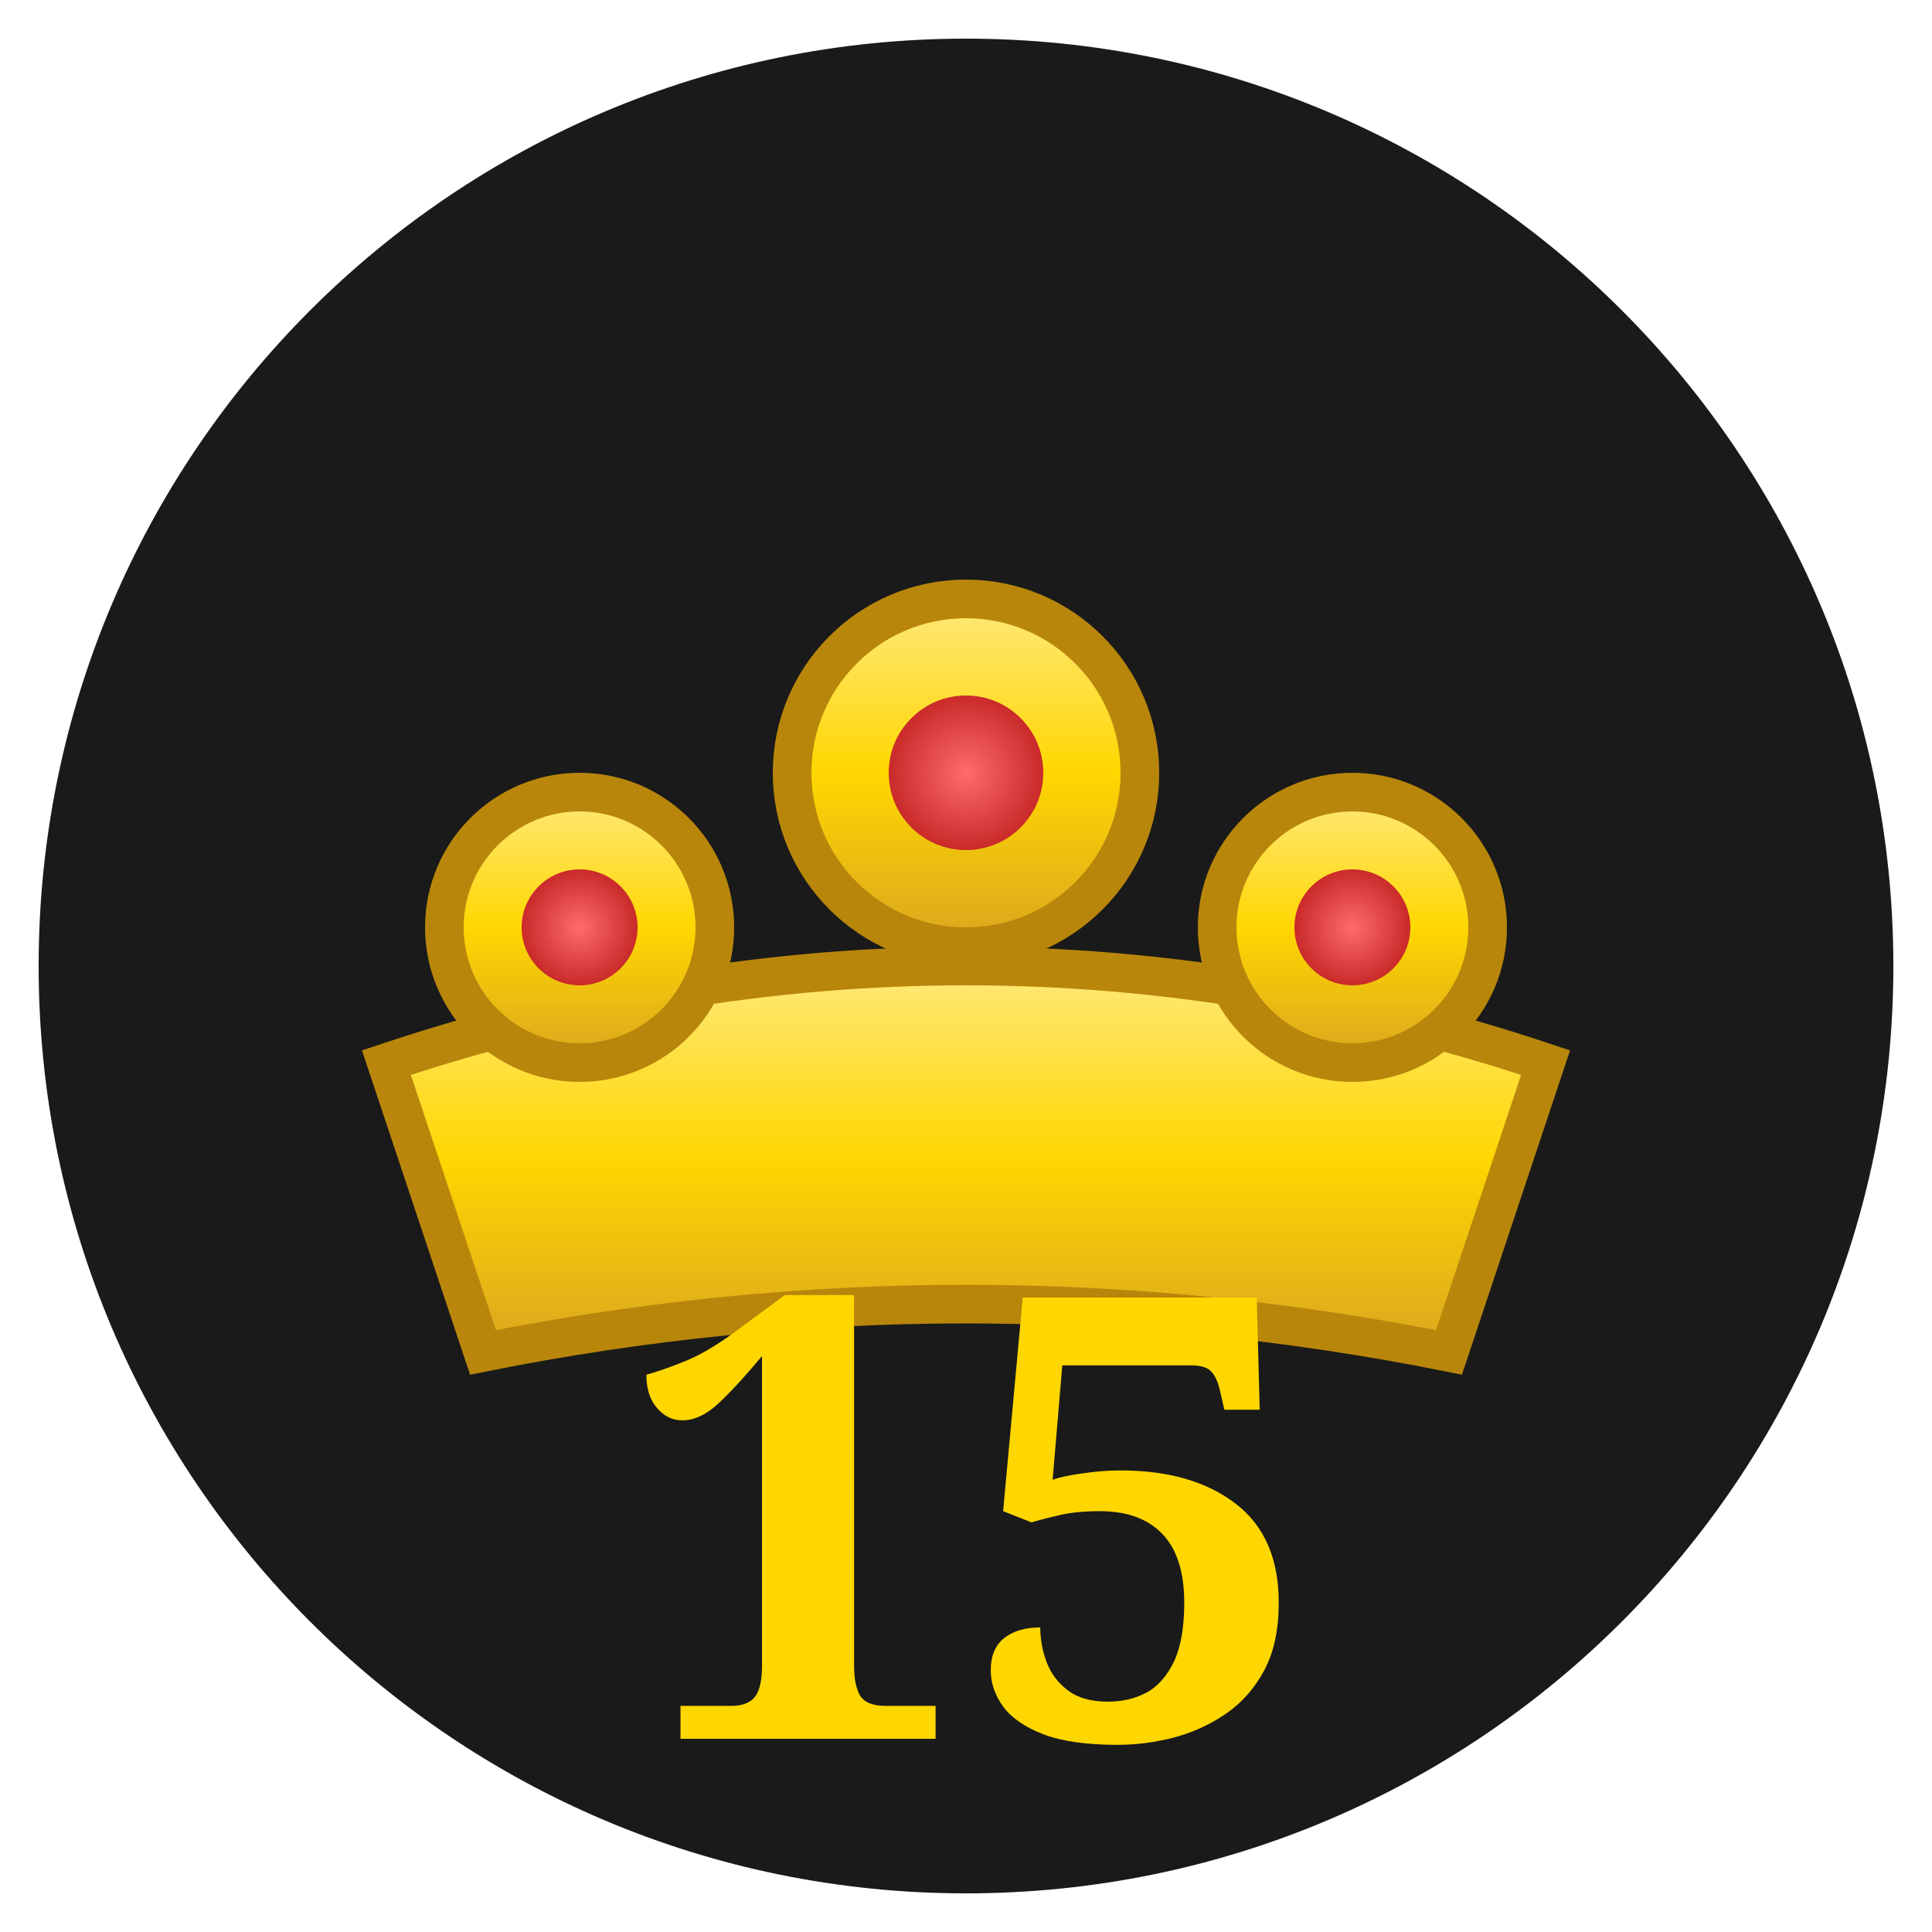
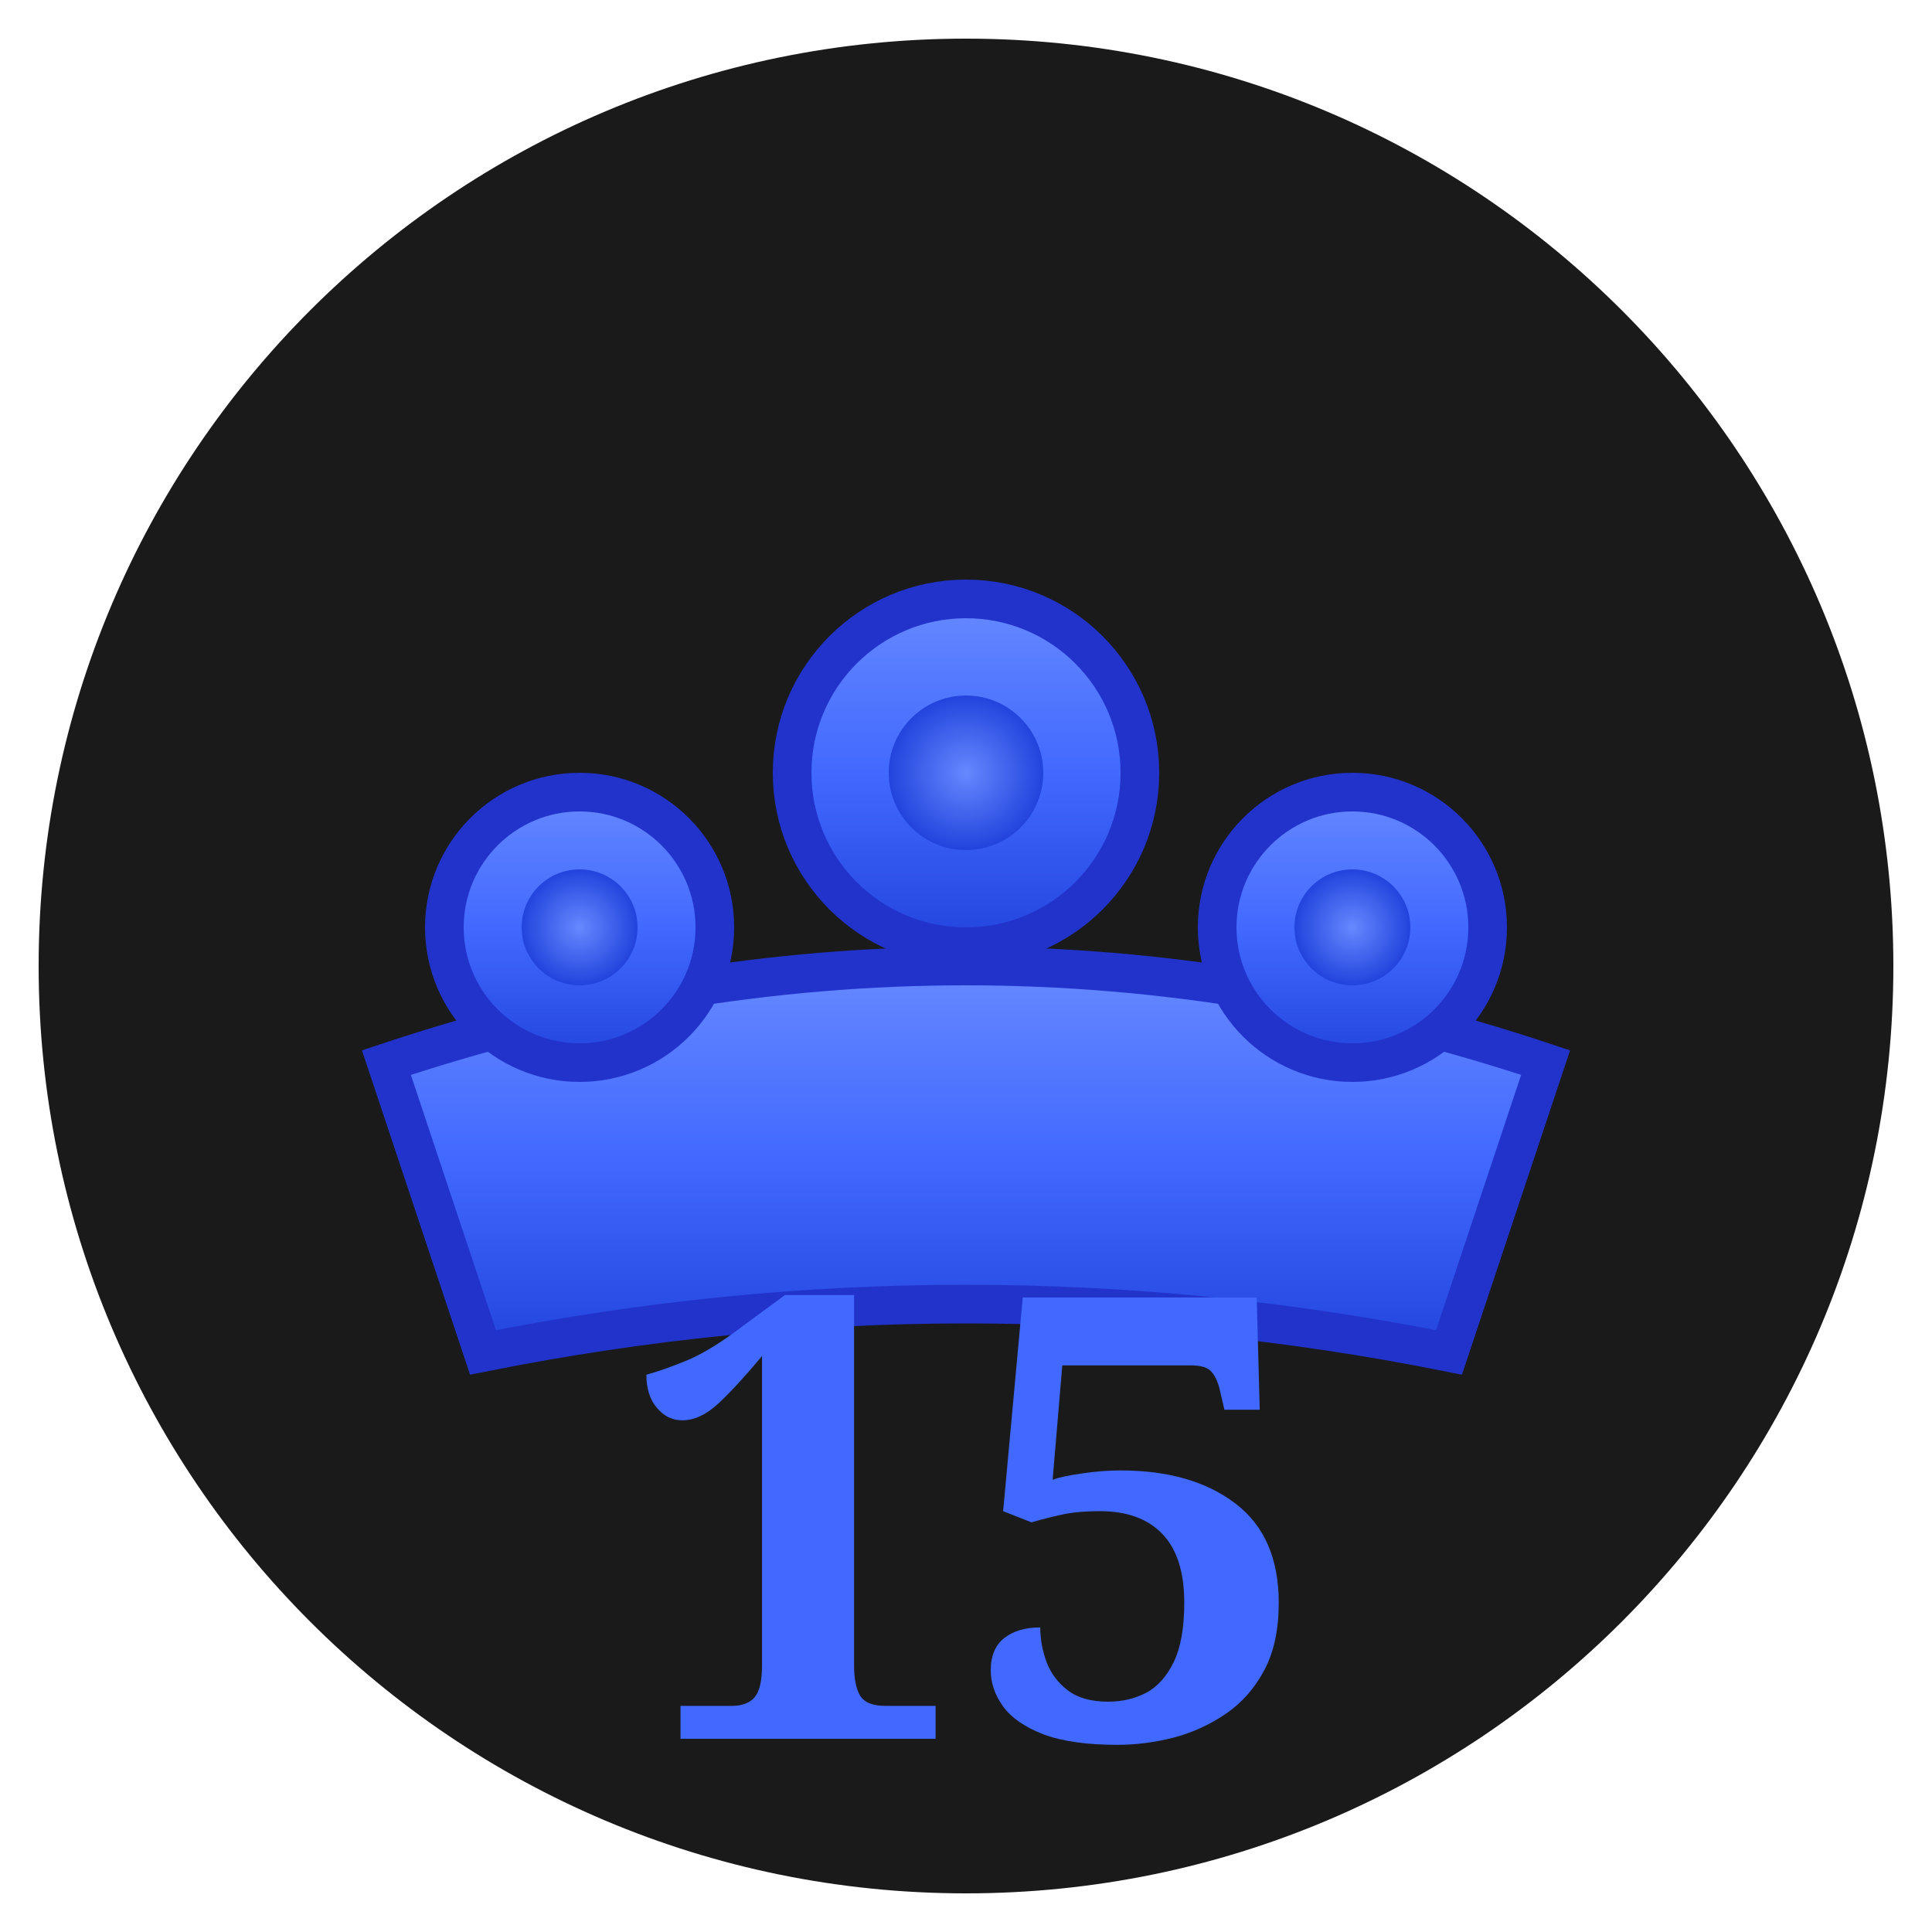
<svg xmlns="http://www.w3.org/2000/svg" viewBox="0 0 100 100">
  <defs>
    <linearGradient id="gold" x1="0%" y1="0%" x2="0%" y2="100%">
-       <stop offset="0%" style="stop-color:#FFE87C" />
-       <stop offset="50%" style="stop-color:#FFD700" />
-       <stop offset="100%" style="stop-color:#DAA520" />
+       <stop offset="0%" style="stop-color:#6688ff" />
+       <stop offset="50%" style="stop-color:#4169ff" />
+       <stop offset="100%" style="stop-color:#2244dd" />
    </linearGradient>
    <radialGradient id="ruby">
-       <stop offset="0%" style="stop-color:#FF6B6B" />
-       <stop offset="100%" style="stop-color:#C92A2A" />
+       <stop offset="0%" style="stop-color:#6688ff" />
+       <stop offset="100%" style="stop-color:#2244dd" />
    </radialGradient>
  </defs>
  <circle cx="50" cy="50" r="48" fill="#1a1a1a" />
-   <path d="M 20 55 Q 50 45 80 55 L 75 70 Q 50 65 25 70 Z" fill="url(#gold)" stroke="#B8860B" stroke-width="2" />
-   <circle cx="30" cy="48" r="7" fill="url(#gold)" stroke="#B8860B" stroke-width="2" />
-   <circle cx="50" cy="40" r="9" fill="url(#gold)" stroke="#B8860B" stroke-width="2" />
-   <circle cx="70" cy="48" r="7" fill="url(#gold)" stroke="#B8860B" stroke-width="2" />
+   <path d="M 20 55 Q 50 45 80 55 L 75 70 Q 50 65 25 70 Z" fill="url(#gold)" stroke="#2233cc" stroke-width="2" />
+   <circle cx="30" cy="48" r="7" fill="url(#gold)" stroke="#2233cc" stroke-width="2" />
+   <circle cx="50" cy="40" r="9" fill="url(#gold)" stroke="#2233cc" stroke-width="2" />
+   <circle cx="70" cy="48" r="7" fill="url(#gold)" stroke="#2233cc" stroke-width="2" />
  <circle cx="30" cy="48" r="3" fill="url(#ruby)" />
  <circle cx="50" cy="40" r="4" fill="url(#ruby)" />
  <circle cx="70" cy="48" r="3" fill="url(#ruby)" />
-   <text x="50" y="90" font-family="'Didot', serif" font-size="32" font-weight="bold" fill="#FFD700" text-anchor="middle">15</text>
+   <text x="50" y="90" font-family="'Didot', serif" font-size="32" font-weight="bold" fill="#4169ff" text-anchor="middle">15</text>
</svg>
